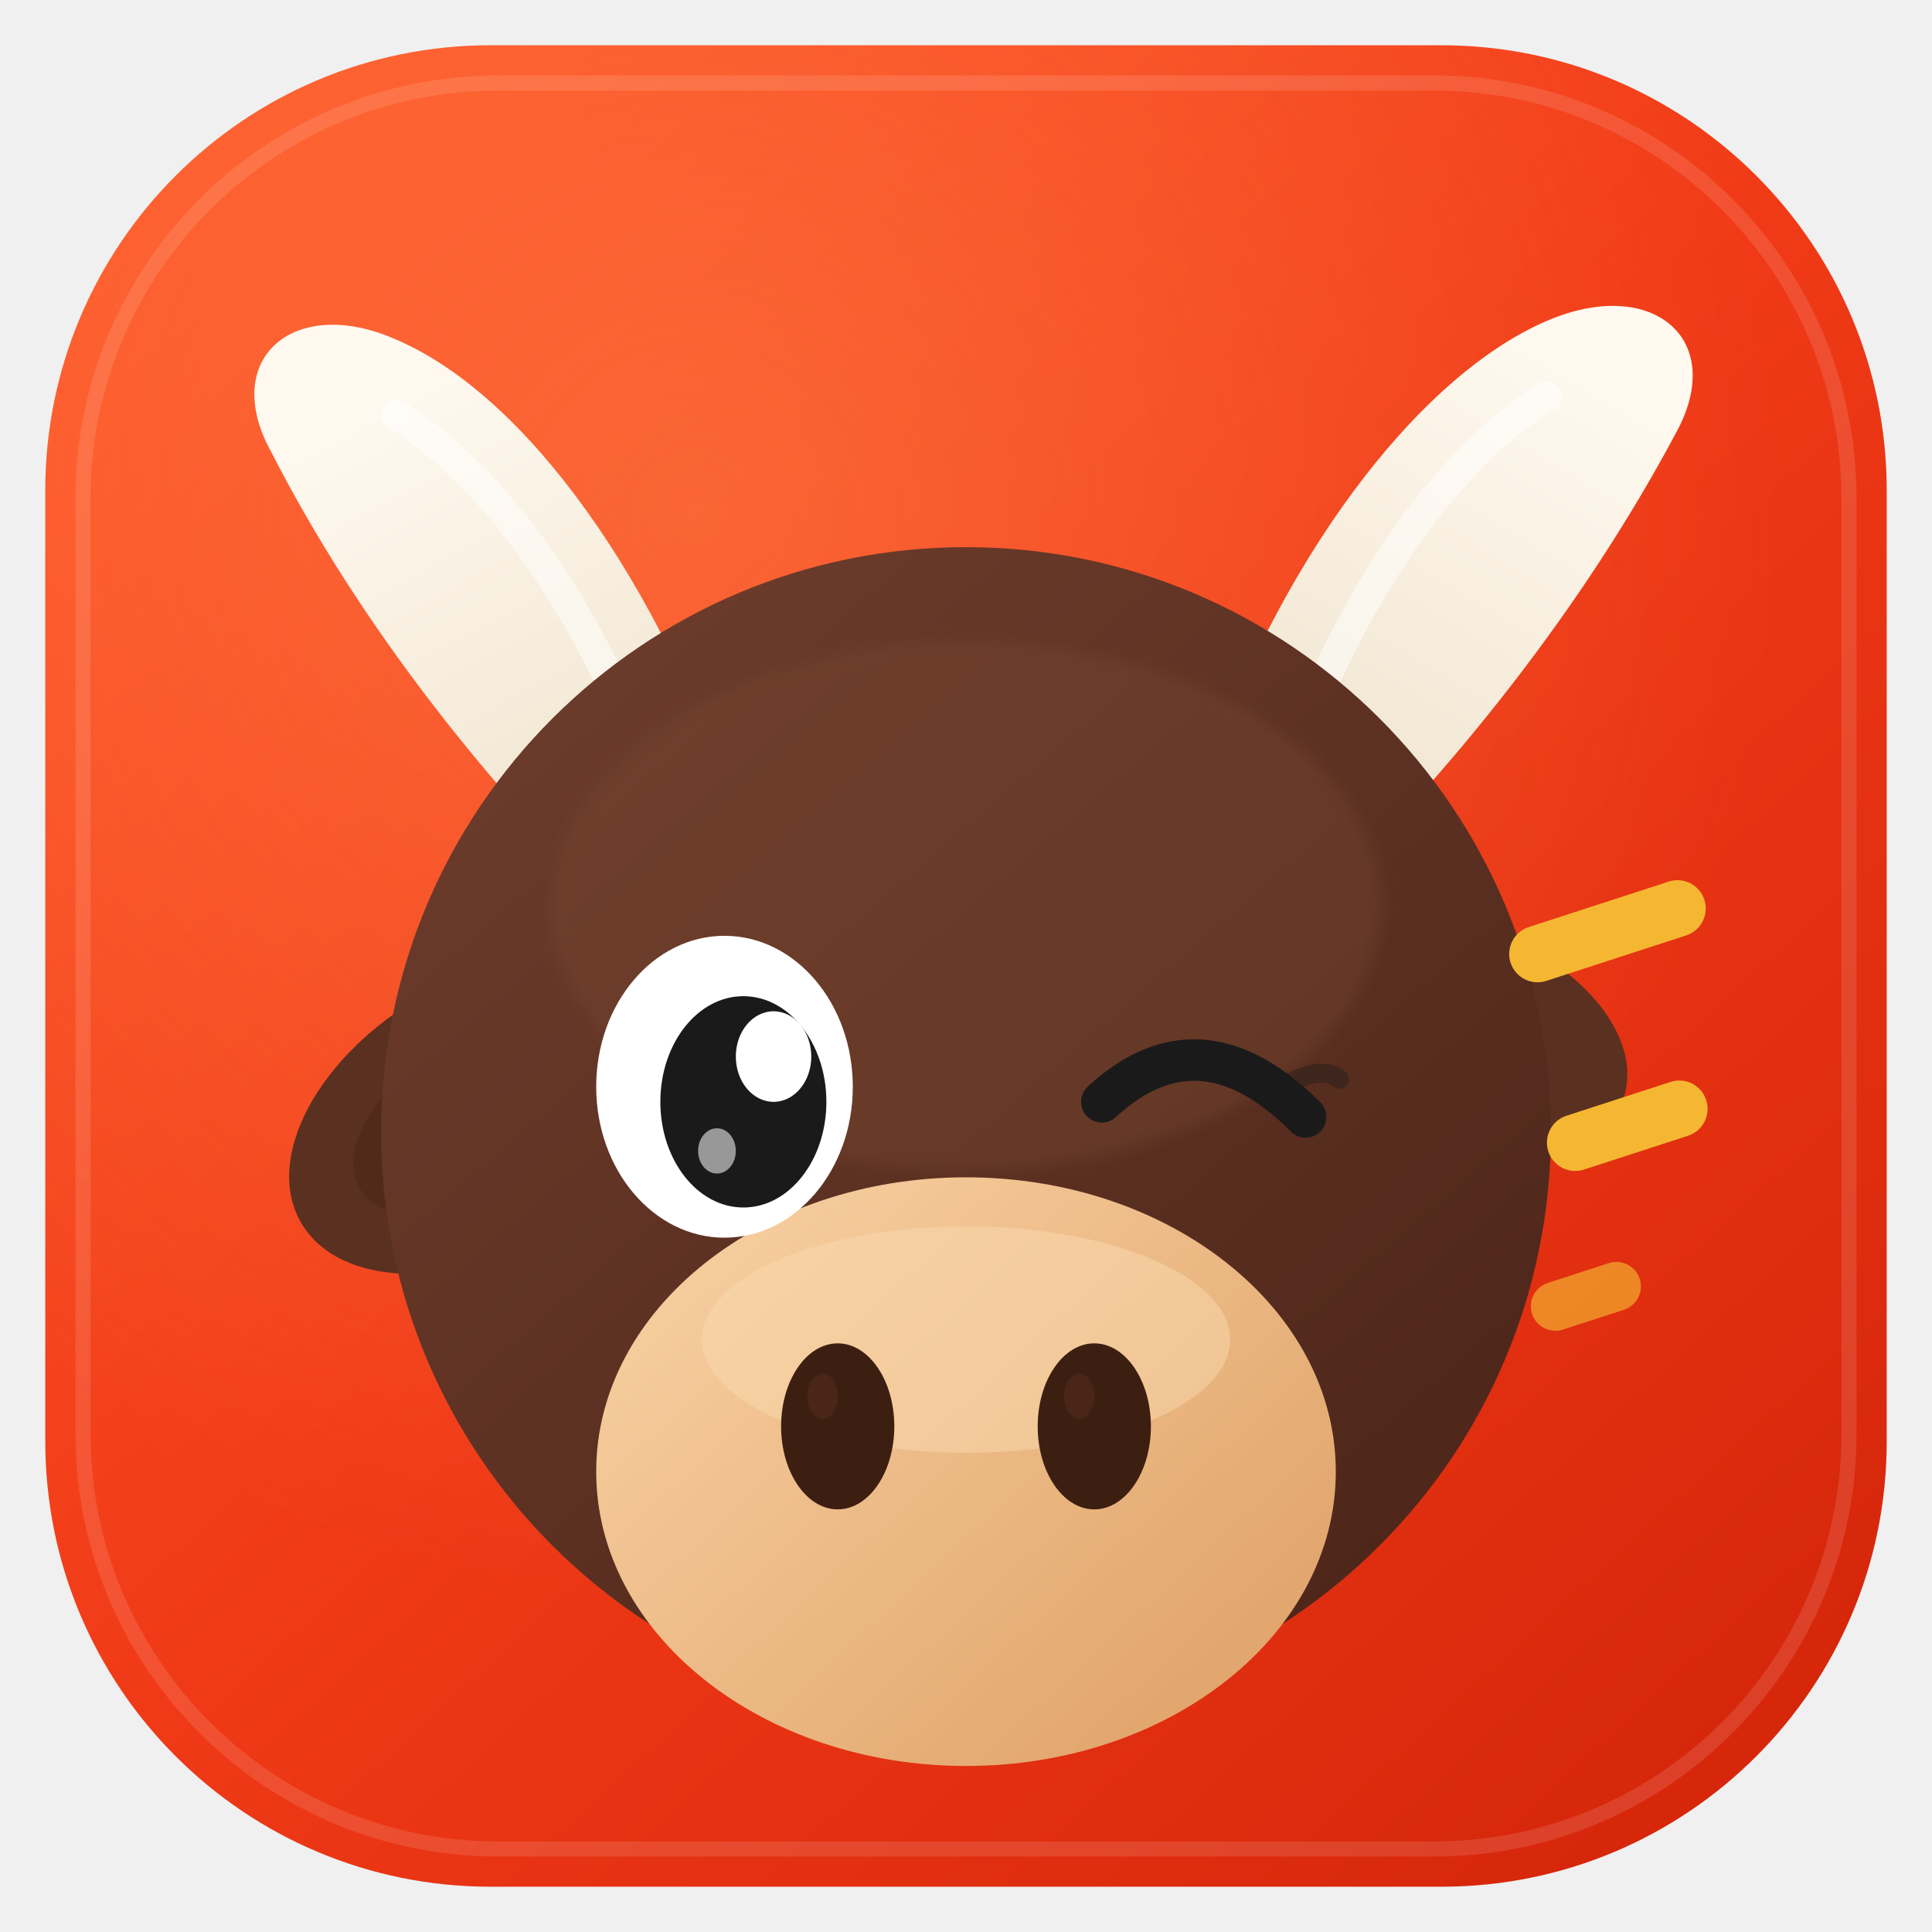
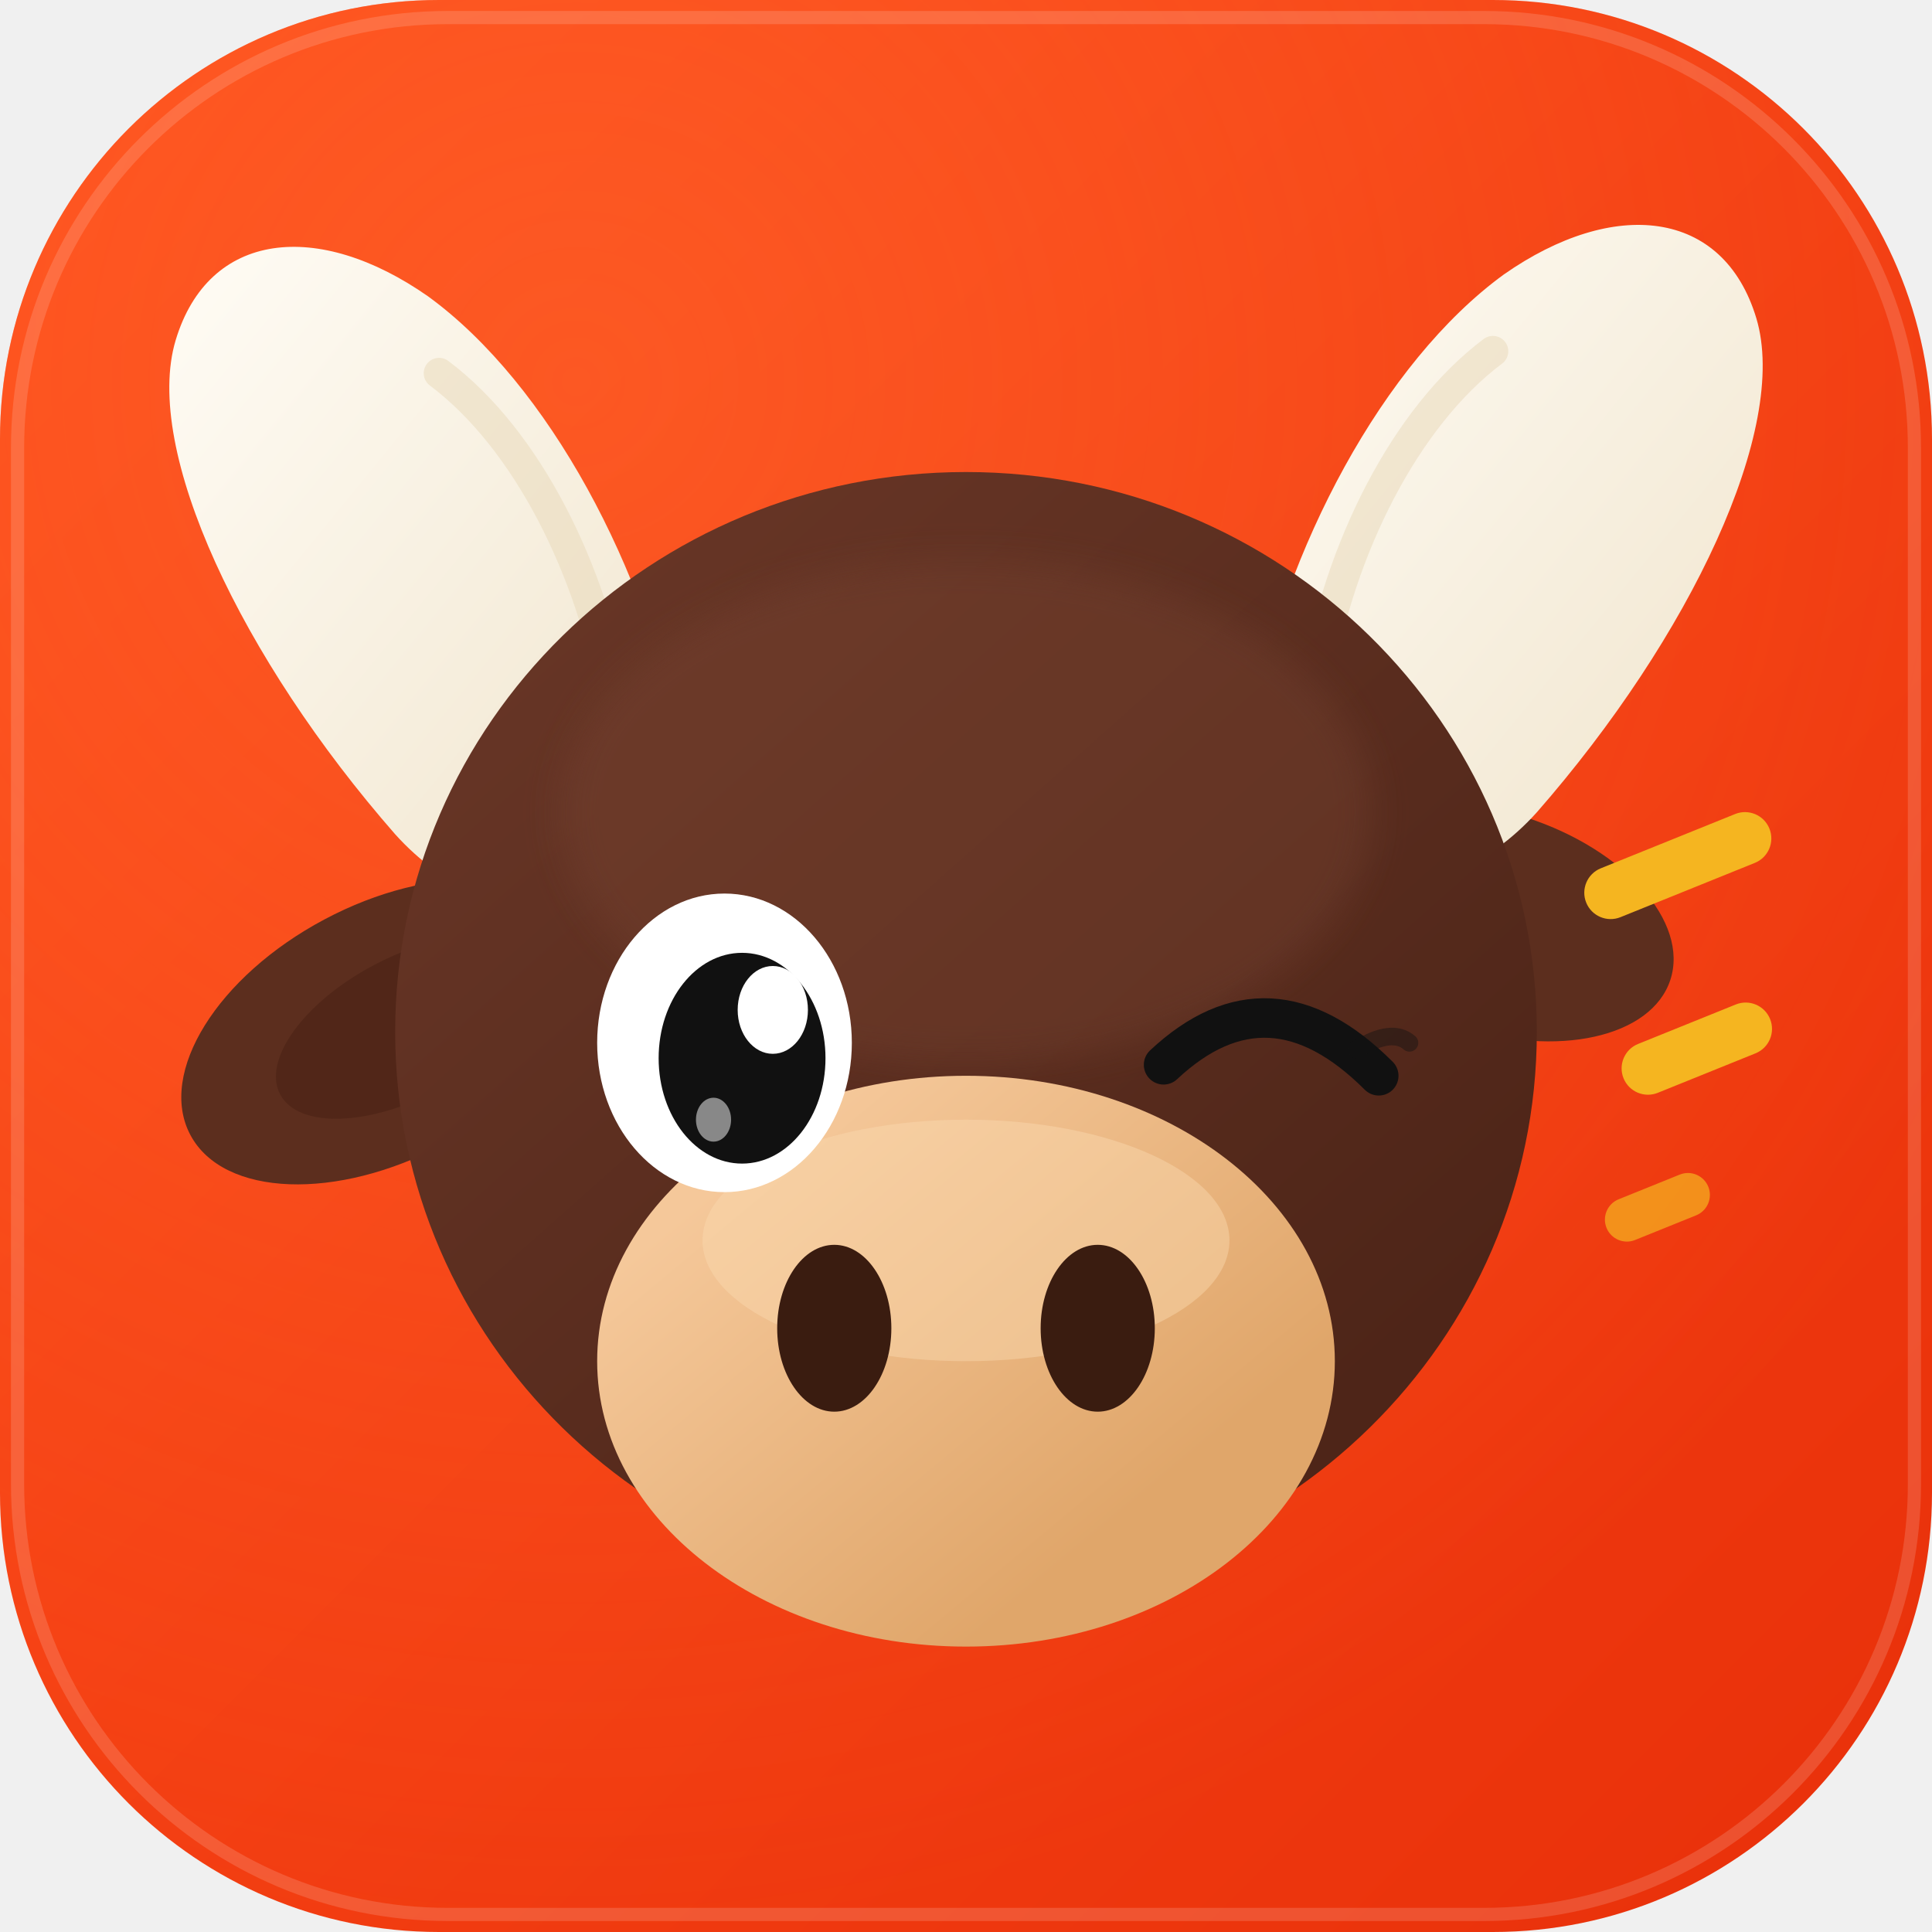
- <svg xmlns="http://www.w3.org/2000/svg" viewBox="0 0 512 512" fill="none">
+ <svg xmlns="http://www.w3.org/2000/svg" viewBox="0 0 880 880" fill="none">
  <defs>
-     <linearGradient id="bg" x1="40" y1="20" x2="470" y2="490" gradientUnits="userSpaceOnUse">
-       <stop stop-color="#FF5A2B" />
-       <stop offset="0.5" stop-color="#F03A17" />
-       <stop offset="1" stop-color="#D4250A" />
+     <linearGradient id="bgGrad" x1="0" y1="0" x2="880" y2="880" gradientUnits="userSpaceOnUse">
+       <stop offset="0" stop-color="#FF4D1A" />
+       <stop offset="1" stop-color="#E8300A" />
    </linearGradient>
-     <linearGradient id="hornL" x1="120" y1="90" x2="200" y2="240" gradientUnits="userSpaceOnUse">
-       <stop stop-color="#FFF9F0" />
-       <stop offset="1" stop-color="#EDE0C8" />
+     <linearGradient id="hornCream" x1="0" y1="0" x2="1" y2="1">
+       <stop offset="0" stop-color="#FFFCF5" />
+       <stop offset="1" stop-color="#F0E4CC" />
    </linearGradient>
-     <linearGradient id="hornR" x1="400" y1="80" x2="310" y2="230" gradientUnits="userSpaceOnUse">
-       <stop stop-color="#FFF9F0" />
-       <stop offset="1" stop-color="#EDE0C8" />
+     <linearGradient id="headBrown" x1="200" y1="200" x2="600" y2="650" gradientUnits="userSpaceOnUse">
+       <stop offset="0" stop-color="#6B3828" />
+       <stop offset="1" stop-color="#4E2518" />
    </linearGradient>
-     <linearGradient id="head" x1="130" y1="150" x2="390" y2="450" gradientUnits="userSpaceOnUse">
-       <stop stop-color="#6E3D2C" />
-       <stop offset="1" stop-color="#4A2418" />
+     <linearGradient id="snoutTan" x1="350" y1="520" x2="500" y2="700" gradientUnits="userSpaceOnUse">
+       <stop offset="0" stop-color="#F5C89A" />
+       <stop offset="1" stop-color="#E0A66A" />
    </linearGradient>
-     <linearGradient id="snout" x1="200" y1="310" x2="320" y2="440" gradientUnits="userSpaceOnUse">
-       <stop stop-color="#F7CE9F" />
-       <stop offset="1" stop-color="#E2A76E" />
-     </linearGradient>
-     <radialGradient id="shine" cx="0.35" cy="0.25" r="0.6" gradientUnits="objectBoundingBox">
-       <stop stop-color="#FF8A50" stop-opacity="0.45" />
-       <stop offset="1" stop-color="#FF8A50" stop-opacity="0" />
+     <radialGradient id="bgGlow" cx="0.3" cy="0.2" r="0.8" gradientUnits="objectBoundingBox">
+       <stop offset="0" stop-color="#FF6A30" stop-opacity="0.5" />
+       <stop offset="1" stop-color="#FF6A30" stop-opacity="0" />
    </radialGradient>
-     <filter id="soft" x="-20%" y="-20%" width="140%" height="140%">
-       <feGaussianBlur stdDeviation="2" />
+     <filter id="blur1" x="-10%" y="-10%" width="120%" height="120%">
+       <feGaussianBlur stdDeviation="8" />
    </filter>
  </defs>
-   <rect x="12" y="12" width="488" height="488" rx="118" fill="url(#bg)" />
-   <rect x="12" y="12" width="488" height="488" rx="118" fill="url(#shine)" />
-   <rect x="22" y="22" width="468" height="468" rx="110" stroke="#FFFFFF" stroke-opacity="0.12" stroke-width="4" fill="none" />
-   <ellipse cx="130" cy="295" rx="58" ry="36" transform="rotate(-30 130 295)" fill="#5A3020" />
-   <ellipse cx="130" cy="295" rx="40" ry="22" transform="rotate(-30 130 295)" fill="#4A2418" opacity="0.5" />
-   <ellipse cx="385" cy="275" rx="48" ry="30" transform="rotate(20 385 275)" fill="#5A3020" />
-   <path d="M195 215            C175 155 140 105 105 90            C78 78 58 95 72 120            C95 165 130 210 170 248            C188 265 210 250 195 215Z" fill="url(#hornL)" />
-   <path d="M170 200 C155 160 130 125 105 110" stroke="#FFFFFF" stroke-opacity="0.5" stroke-width="8" stroke-linecap="round" fill="none" />
-   <path d="M318 210            C338 150 375 100 410 85            C438 73 458 90 444 115            C420 160 385 205 345 243            C327 260 303 245 318 210Z" fill="url(#hornR)" />
-   <path d="M345 195 C360 155 385 120 410 105" stroke="#FFFFFF" stroke-opacity="0.5" stroke-width="8" stroke-linecap="round" fill="none" />
-   <ellipse cx="256" cy="300" rx="155" ry="155" fill="url(#head)" />
-   <ellipse cx="256" cy="240" rx="110" ry="70" fill="#7A4832" opacity="0.35" filter="url(#soft)" />
-   <ellipse cx="256" cy="390" rx="98" ry="78" fill="url(#snout)" />
-   <ellipse cx="256" cy="355" rx="70" ry="30" fill="#FAD9B0" opacity="0.5" />
-   <ellipse cx="222" cy="378" rx="15" ry="22" fill="#3D1F12" />
-   <ellipse cx="290" cy="378" rx="15" ry="22" fill="#3D1F12" />
-   <ellipse cx="218" cy="370" rx="4" ry="6" fill="#5A3020" opacity="0.4" />
-   <ellipse cx="286" cy="370" rx="4" ry="6" fill="#5A3020" opacity="0.4" />
-   <ellipse cx="192" cy="288" rx="34" ry="40" fill="white" />
-   <ellipse cx="197" cy="292" rx="22" ry="28" fill="#1A1A1A" />
-   <ellipse cx="205" cy="280" rx="10" ry="12" fill="white" />
-   <ellipse cx="190" cy="305" rx="5" ry="6" fill="white" opacity="0.55" />
-   <path d="M292 292 Q318 268 346 296" stroke="#1A1A1A" stroke-width="11" stroke-linecap="round" fill="none" />
-   <path d="M340 288 Q350 282 355 286" stroke="#1A1A1A" stroke-width="5" stroke-linecap="round" fill="none" opacity="0.4" />
-   <rect x="398" y="248" width="54" height="15" rx="7.5" transform="rotate(-18 398 248)" fill="#F5B731" />
-   <rect x="408" y="298" width="44" height="15" rx="7.5" transform="rotate(-18 408 298)" fill="#F5B731" />
-   <rect x="404" y="342" width="30" height="13" rx="6.5" transform="rotate(-18 404 342)" fill="#F5B731" opacity="0.65" />
+   <rect x="0" y="0" width="880" height="880" rx="200" fill="url(#bgGrad)" />
+   <rect x="0" y="0" width="880" height="880" rx="200" fill="url(#bgGlow)" />
+   <rect x="8" y="8" width="864" height="864" rx="196" stroke="#fff" stroke-opacity="0.15" stroke-width="6" fill="none" />
+   <ellipse cx="175" cy="470" rx="100" ry="58" transform="rotate(-28 175 470)" fill="#5C2E1E" />
+   <ellipse cx="185" cy="468" rx="65" ry="32" transform="rotate(-28 185 468)" fill="#4A2214" opacity="0.6" />
+   <ellipse cx="680" cy="420" rx="85" ry="50" transform="rotate(18 680 420)" fill="#5C2E1E" />
+   <path d="M310 340            C295 260 250 175 195 135            C145 100 95 105 80 155            C65 205 110 300 180 380            C225 430 295 425 320 370            C330 350 325 345 310 340Z" fill="url(#hornCream)" />
+   <path d="M280 320 C270 260 240 200 200 170" stroke="#E8D8B8" stroke-width="14" stroke-linecap="round" fill="none" opacity="0.5" />
+   <path d="M570 330            C585 250 630 165 685 125            C735 90 785 95 800 145            C815 195 770 290 700 370            C655 420 585 415 560 360            C550 340 555 335 570 330Z" fill="url(#hornCream)" />
+   <path d="M600 310 C610 250 640 190 680 160" stroke="#E8D8B8" stroke-width="14" stroke-linecap="round" fill="none" opacity="0.5" />
+   <ellipse cx="440" cy="470" rx="260" ry="255" fill="url(#headBrown)" />
+   <ellipse cx="440" cy="370" rx="185" ry="115" fill="#7A4430" opacity="0.35" filter="url(#blur1)" />
+   <ellipse cx="440" cy="620" rx="168" ry="130" fill="url(#snoutTan)" />
+   <ellipse cx="440" cy="565" rx="120" ry="55" fill="#FAD9B0" opacity="0.45" />
+   <ellipse cx="380" cy="605" rx="26" ry="38" fill="#3A1C10" />
+   <ellipse cx="500" cy="605" rx="26" ry="38" fill="#3A1C10" />
+   <ellipse cx="330" cy="475" rx="58" ry="68" fill="white" />
+   <ellipse cx="338" cy="482" rx="38" ry="48" fill="#111" />
+   <ellipse cx="352" cy="460" rx="16" ry="20" fill="white" />
+   <ellipse cx="325" cy="510" rx="8" ry="10" fill="white" opacity="0.5" />
+   <path d="M530 485 Q578 440 628 490" stroke="#111" stroke-width="18" stroke-linecap="round" fill="none" />
+   <path d="M618 478 Q634 468 642 475" stroke="#111" stroke-width="8" stroke-linecap="round" fill="none" opacity="0.45" />
+   <rect x="718" y="400" width="90" height="24" rx="12" transform="rotate(-22 718 400)" fill="#F5B520" />
+   <rect x="735" y="480" width="72" height="24" rx="12" transform="rotate(-22 735 480)" fill="#F5B520" />
+   <rect x="728" y="550" width="50" height="20" rx="10" transform="rotate(-22 728 550)" fill="#F5B520" opacity="0.7" />
</svg>
